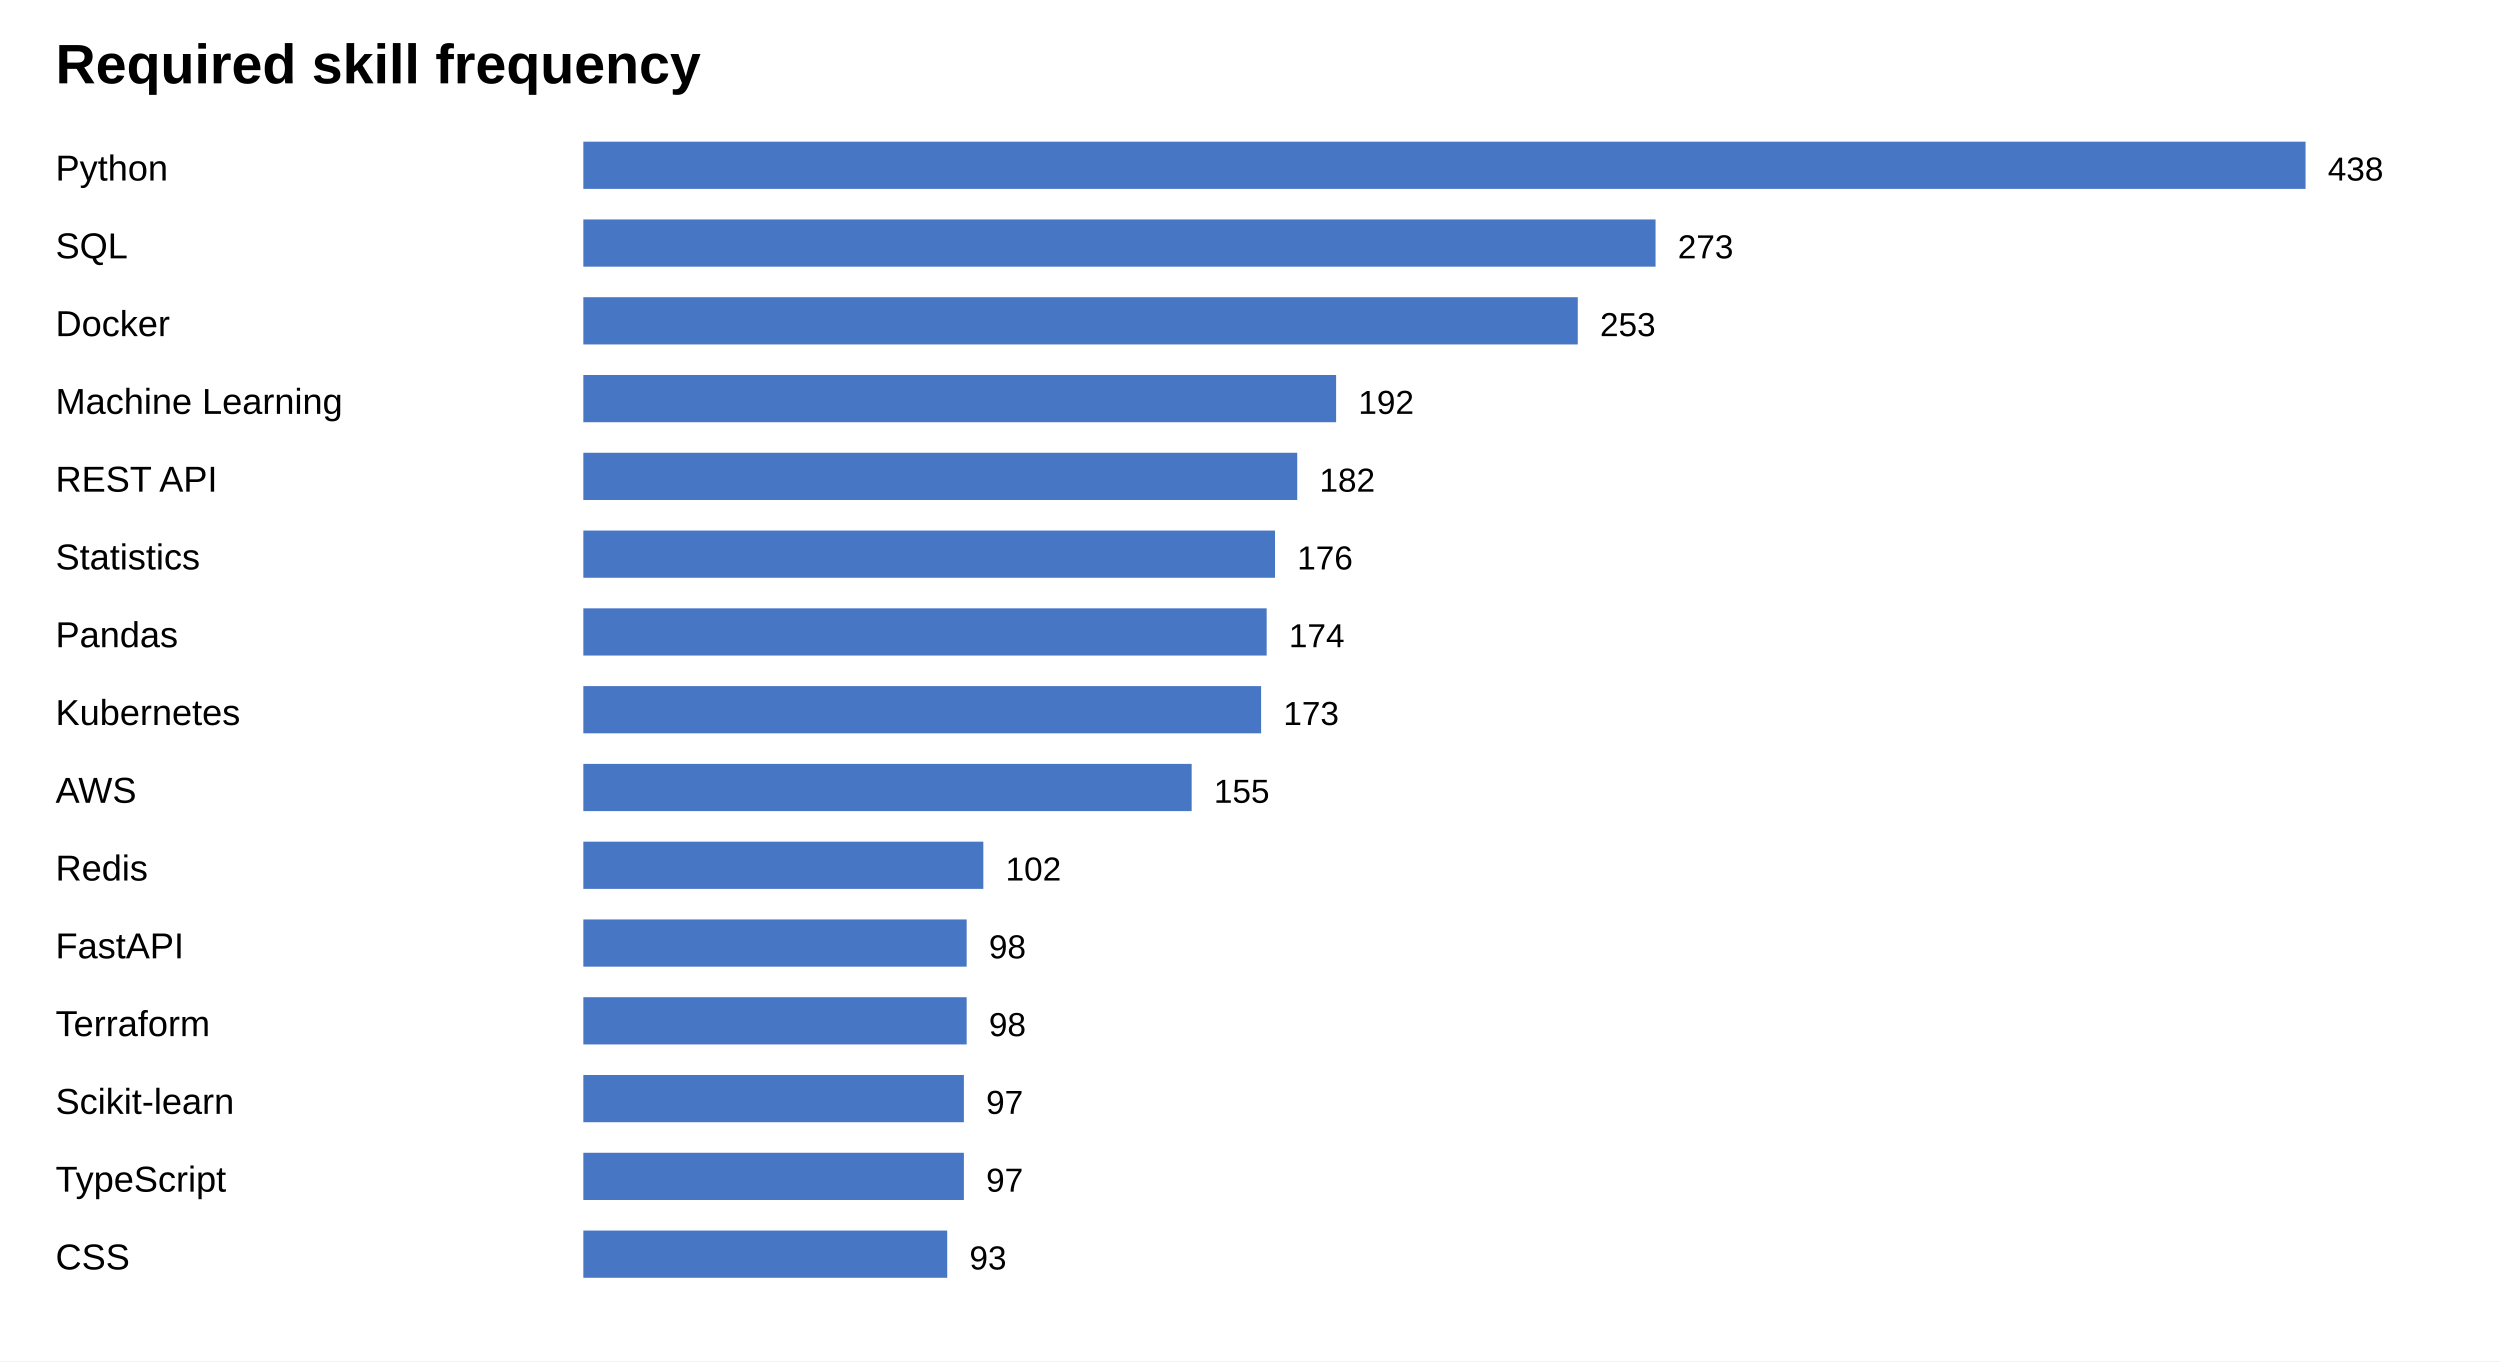
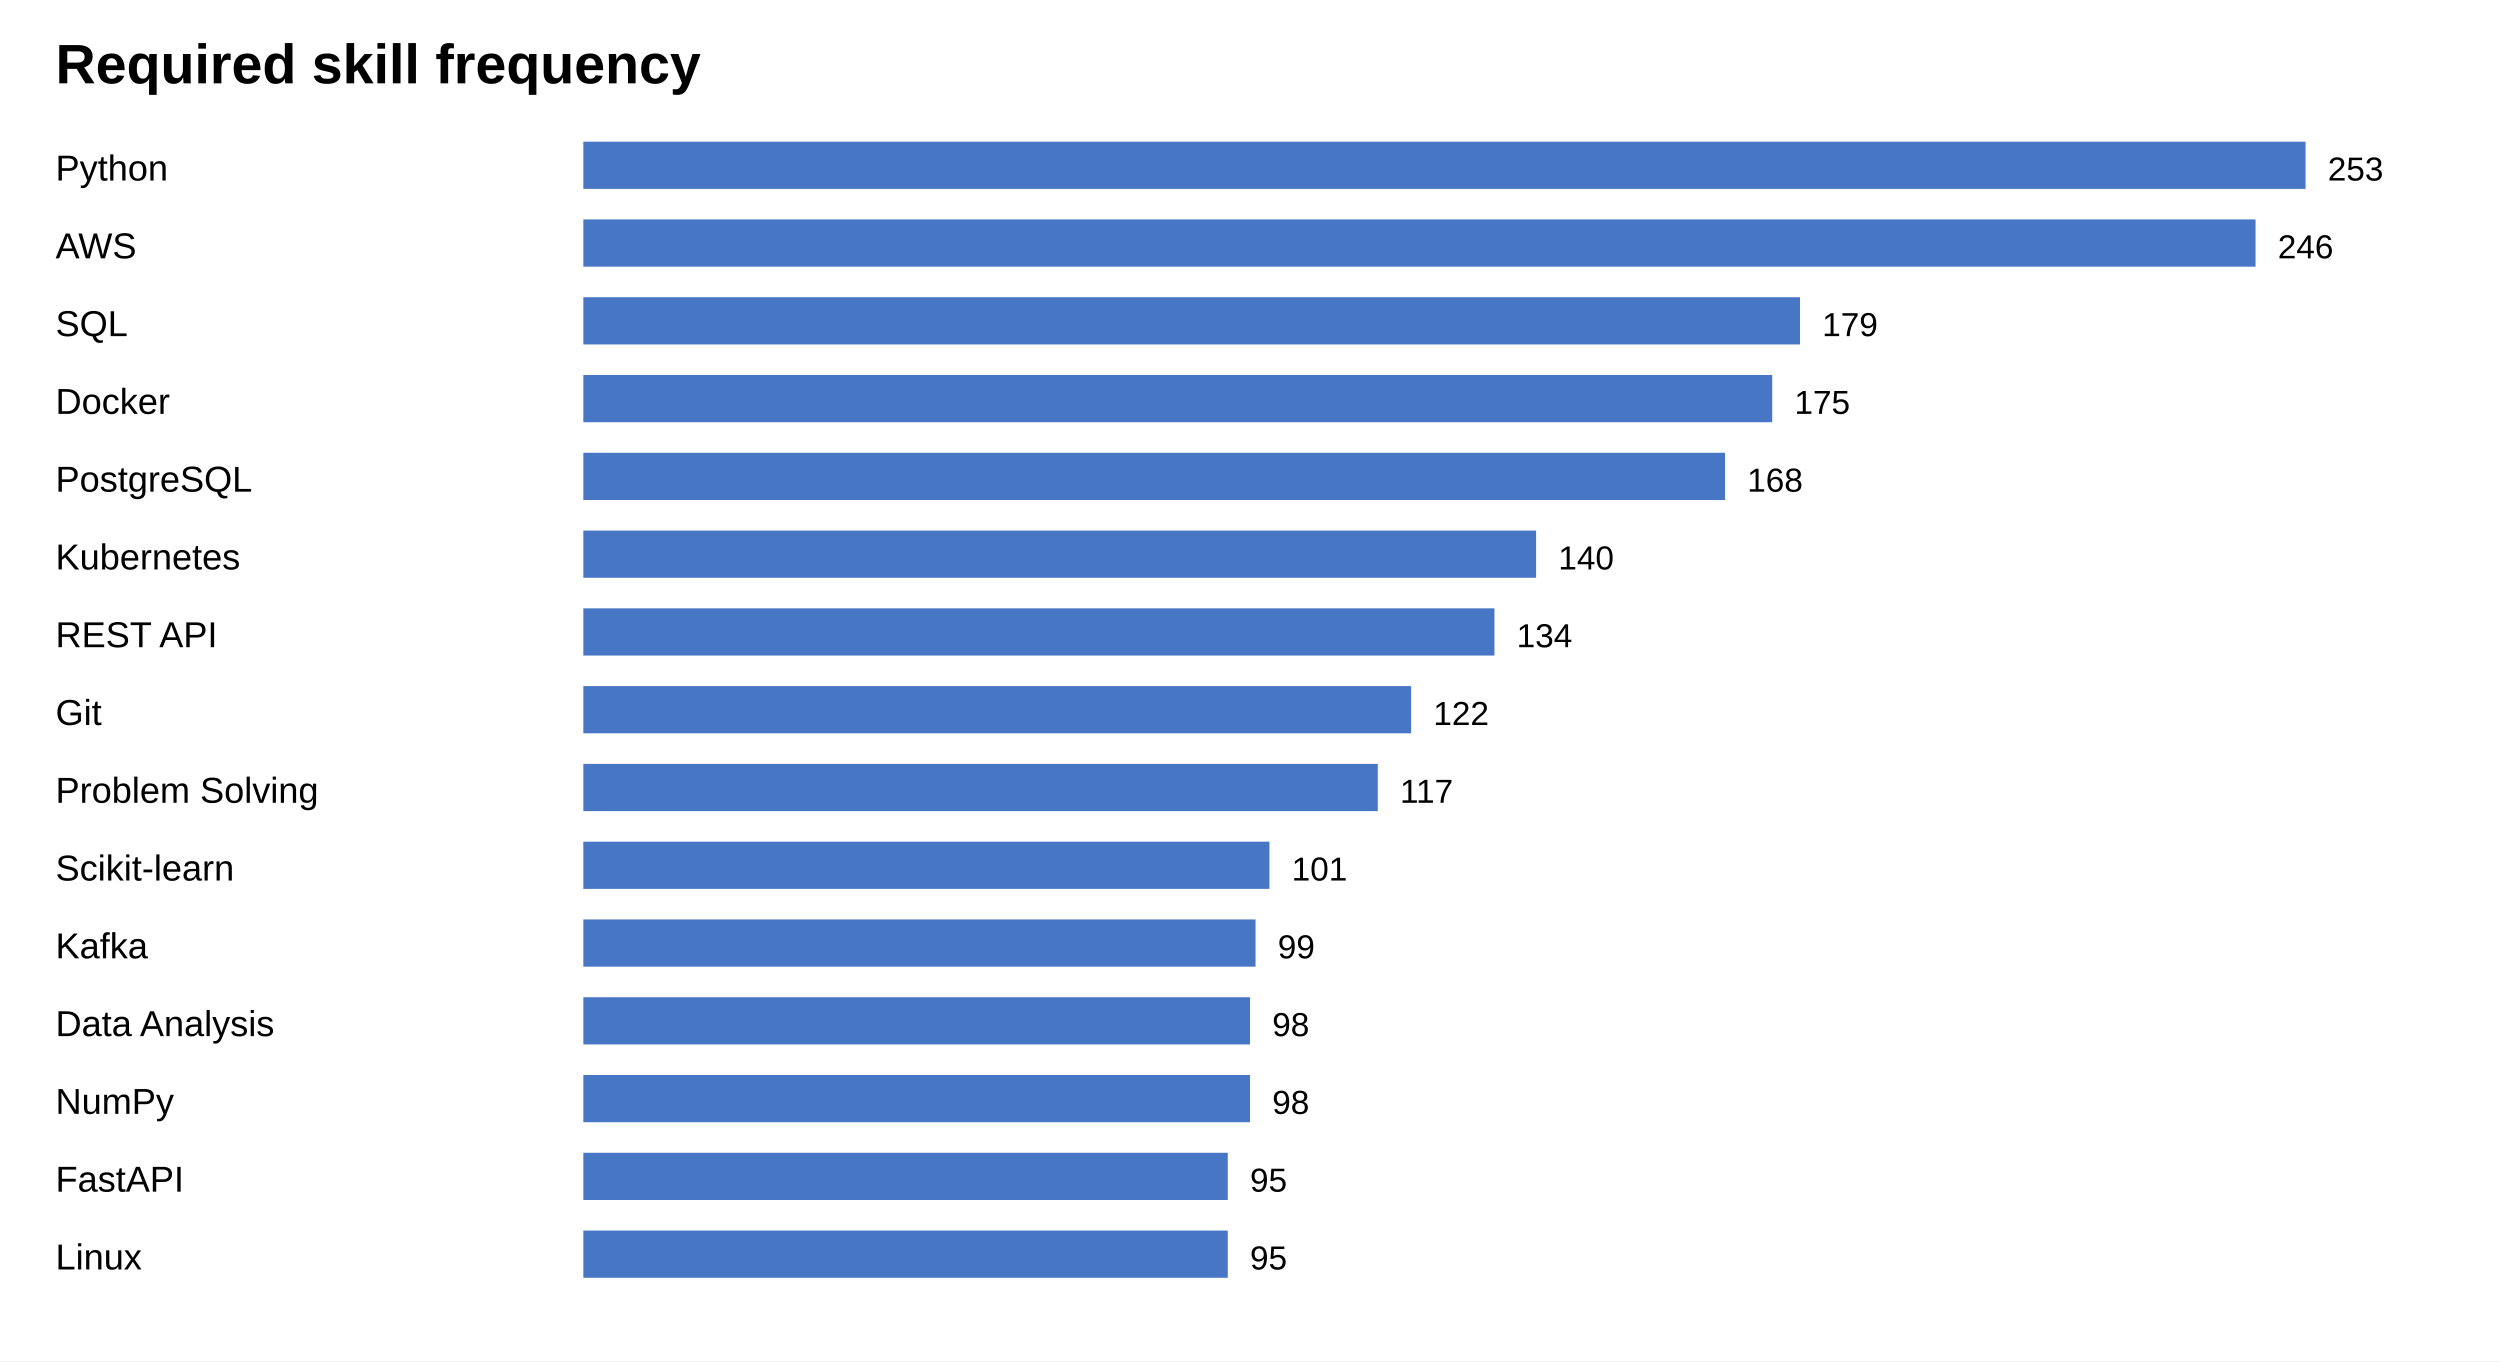
<svg xmlns="http://www.w3.org/2000/svg" width="900" height="490" viewBox="0 0 900 490">
  <rect width="100%" height="100%" fill="#ffffff" />
  <text x="20" y="30" font-family="Arial" font-size="20" font-weight="bold">Required skill frequency</text>
  <text x="20" y="65" font-family="Arial" font-size="13">Python</text>
  <rect x="210" y="51" width="620" height="17" fill="#4776c5" />
-   <text x="838" y="65" font-family="Arial" font-size="12">438</text>
-   <text x="20" y="93" font-family="Arial" font-size="13">SQL</text>
-   <rect x="210" y="79" width="386" height="17" fill="#4776c5" />
-   <text x="604" y="93" font-family="Arial" font-size="12">273</text>
-   <text x="20" y="121" font-family="Arial" font-size="13">Docker</text>
-   <rect x="210" y="107" width="358" height="17" fill="#4776c5" />
-   <text x="576" y="121" font-family="Arial" font-size="12">253</text>
-   <text x="20" y="149" font-family="Arial" font-size="13">Machine Learning</text>
-   <rect x="210" y="135" width="271" height="17" fill="#4776c5" />
-   <text x="489" y="149" font-family="Arial" font-size="12">192</text>
-   <text x="20" y="177" font-family="Arial" font-size="13">REST API</text>
-   <rect x="210" y="163" width="257" height="17" fill="#4776c5" />
-   <text x="475" y="177" font-family="Arial" font-size="12">182</text>
-   <text x="20" y="205" font-family="Arial" font-size="13">Statistics</text>
-   <rect x="210" y="191" width="249" height="17" fill="#4776c5" />
-   <text x="467" y="205" font-family="Arial" font-size="12">176</text>
-   <text x="20" y="233" font-family="Arial" font-size="13">Pandas</text>
-   <rect x="210" y="219" width="246" height="17" fill="#4776c5" />
-   <text x="464" y="233" font-family="Arial" font-size="12">174</text>
-   <text x="20" y="261" font-family="Arial" font-size="13">Kubernetes</text>
-   <rect x="210" y="247" width="244" height="17" fill="#4776c5" />
-   <text x="462" y="261" font-family="Arial" font-size="12">173</text>
-   <text x="20" y="289" font-family="Arial" font-size="13">AWS</text>
-   <rect x="210" y="275" width="219" height="17" fill="#4776c5" />
-   <text x="437" y="289" font-family="Arial" font-size="12">155</text>
-   <text x="20" y="317" font-family="Arial" font-size="13">Redis</text>
-   <rect x="210" y="303" width="144" height="17" fill="#4776c5" />
-   <text x="362" y="317" font-family="Arial" font-size="12">102</text>
-   <text x="20" y="345" font-family="Arial" font-size="13">FastAPI</text>
-   <rect x="210" y="331" width="138" height="17" fill="#4776c5" />
-   <text x="356" y="345" font-family="Arial" font-size="12">98</text>
-   <text x="20" y="373" font-family="Arial" font-size="13">Terraform</text>
-   <rect x="210" y="359" width="138" height="17" fill="#4776c5" />
-   <text x="356" y="373" font-family="Arial" font-size="12">98</text>
-   <text x="20" y="401" font-family="Arial" font-size="13">Scikit-learn</text>
-   <rect x="210" y="387" width="137" height="17" fill="#4776c5" />
-   <text x="355" y="401" font-family="Arial" font-size="12">97</text>
-   <text x="20" y="429" font-family="Arial" font-size="13">TypeScript</text>
-   <rect x="210" y="415" width="137" height="17" fill="#4776c5" />
-   <text x="355" y="429" font-family="Arial" font-size="12">97</text>
-   <text x="20" y="457" font-family="Arial" font-size="13">CSS</text>
-   <rect x="210" y="443" width="131" height="17" fill="#4776c5" />
-   <text x="349" y="457" font-family="Arial" font-size="12">93</text>
+   <text x="838" y="65" font-family="Arial" font-size="12">253</text>
+   <text x="20" y="93" font-family="Arial" font-size="13">AWS</text>
+   <rect x="210" y="79" width="602" height="17" fill="#4776c5" />
+   <text x="820" y="93" font-family="Arial" font-size="12">246</text>
+   <text x="20" y="121" font-family="Arial" font-size="13">SQL</text>
+   <rect x="210" y="107" width="438" height="17" fill="#4776c5" />
+   <text x="656" y="121" font-family="Arial" font-size="12">179</text>
+   <text x="20" y="149" font-family="Arial" font-size="13">Docker</text>
+   <rect x="210" y="135" width="428" height="17" fill="#4776c5" />
+   <text x="646" y="149" font-family="Arial" font-size="12">175</text>
+   <text x="20" y="177" font-family="Arial" font-size="13">PostgreSQL</text>
+   <rect x="210" y="163" width="411" height="17" fill="#4776c5" />
+   <text x="629" y="177" font-family="Arial" font-size="12">168</text>
+   <text x="20" y="205" font-family="Arial" font-size="13">Kubernetes</text>
+   <rect x="210" y="191" width="343" height="17" fill="#4776c5" />
+   <text x="561" y="205" font-family="Arial" font-size="12">140</text>
+   <text x="20" y="233" font-family="Arial" font-size="13">REST API</text>
+   <rect x="210" y="219" width="328" height="17" fill="#4776c5" />
+   <text x="546" y="233" font-family="Arial" font-size="12">134</text>
+   <text x="20" y="261" font-family="Arial" font-size="13">Git</text>
+   <rect x="210" y="247" width="298" height="17" fill="#4776c5" />
+   <text x="516" y="261" font-family="Arial" font-size="12">122</text>
+   <text x="20" y="289" font-family="Arial" font-size="13">Problem Solving</text>
+   <rect x="210" y="275" width="286" height="17" fill="#4776c5" />
+   <text x="504" y="289" font-family="Arial" font-size="12">117</text>
+   <text x="20" y="317" font-family="Arial" font-size="13">Scikit-learn</text>
+   <rect x="210" y="303" width="247" height="17" fill="#4776c5" />
+   <text x="465" y="317" font-family="Arial" font-size="12">101</text>
+   <text x="20" y="345" font-family="Arial" font-size="13">Kafka</text>
+   <rect x="210" y="331" width="242" height="17" fill="#4776c5" />
+   <text x="460" y="345" font-family="Arial" font-size="12">99</text>
+   <text x="20" y="373" font-family="Arial" font-size="13">Data Analysis</text>
+   <rect x="210" y="359" width="240" height="17" fill="#4776c5" />
+   <text x="458" y="373" font-family="Arial" font-size="12">98</text>
+   <text x="20" y="401" font-family="Arial" font-size="13">NumPy</text>
+   <rect x="210" y="387" width="240" height="17" fill="#4776c5" />
+   <text x="458" y="401" font-family="Arial" font-size="12">98</text>
+   <text x="20" y="429" font-family="Arial" font-size="13">FastAPI</text>
+   <rect x="210" y="415" width="232" height="17" fill="#4776c5" />
+   <text x="450" y="429" font-family="Arial" font-size="12">95</text>
+   <text x="20" y="457" font-family="Arial" font-size="13">Linux</text>
+   <rect x="210" y="443" width="232" height="17" fill="#4776c5" />
+   <text x="450" y="457" font-family="Arial" font-size="12">95</text>
</svg>
